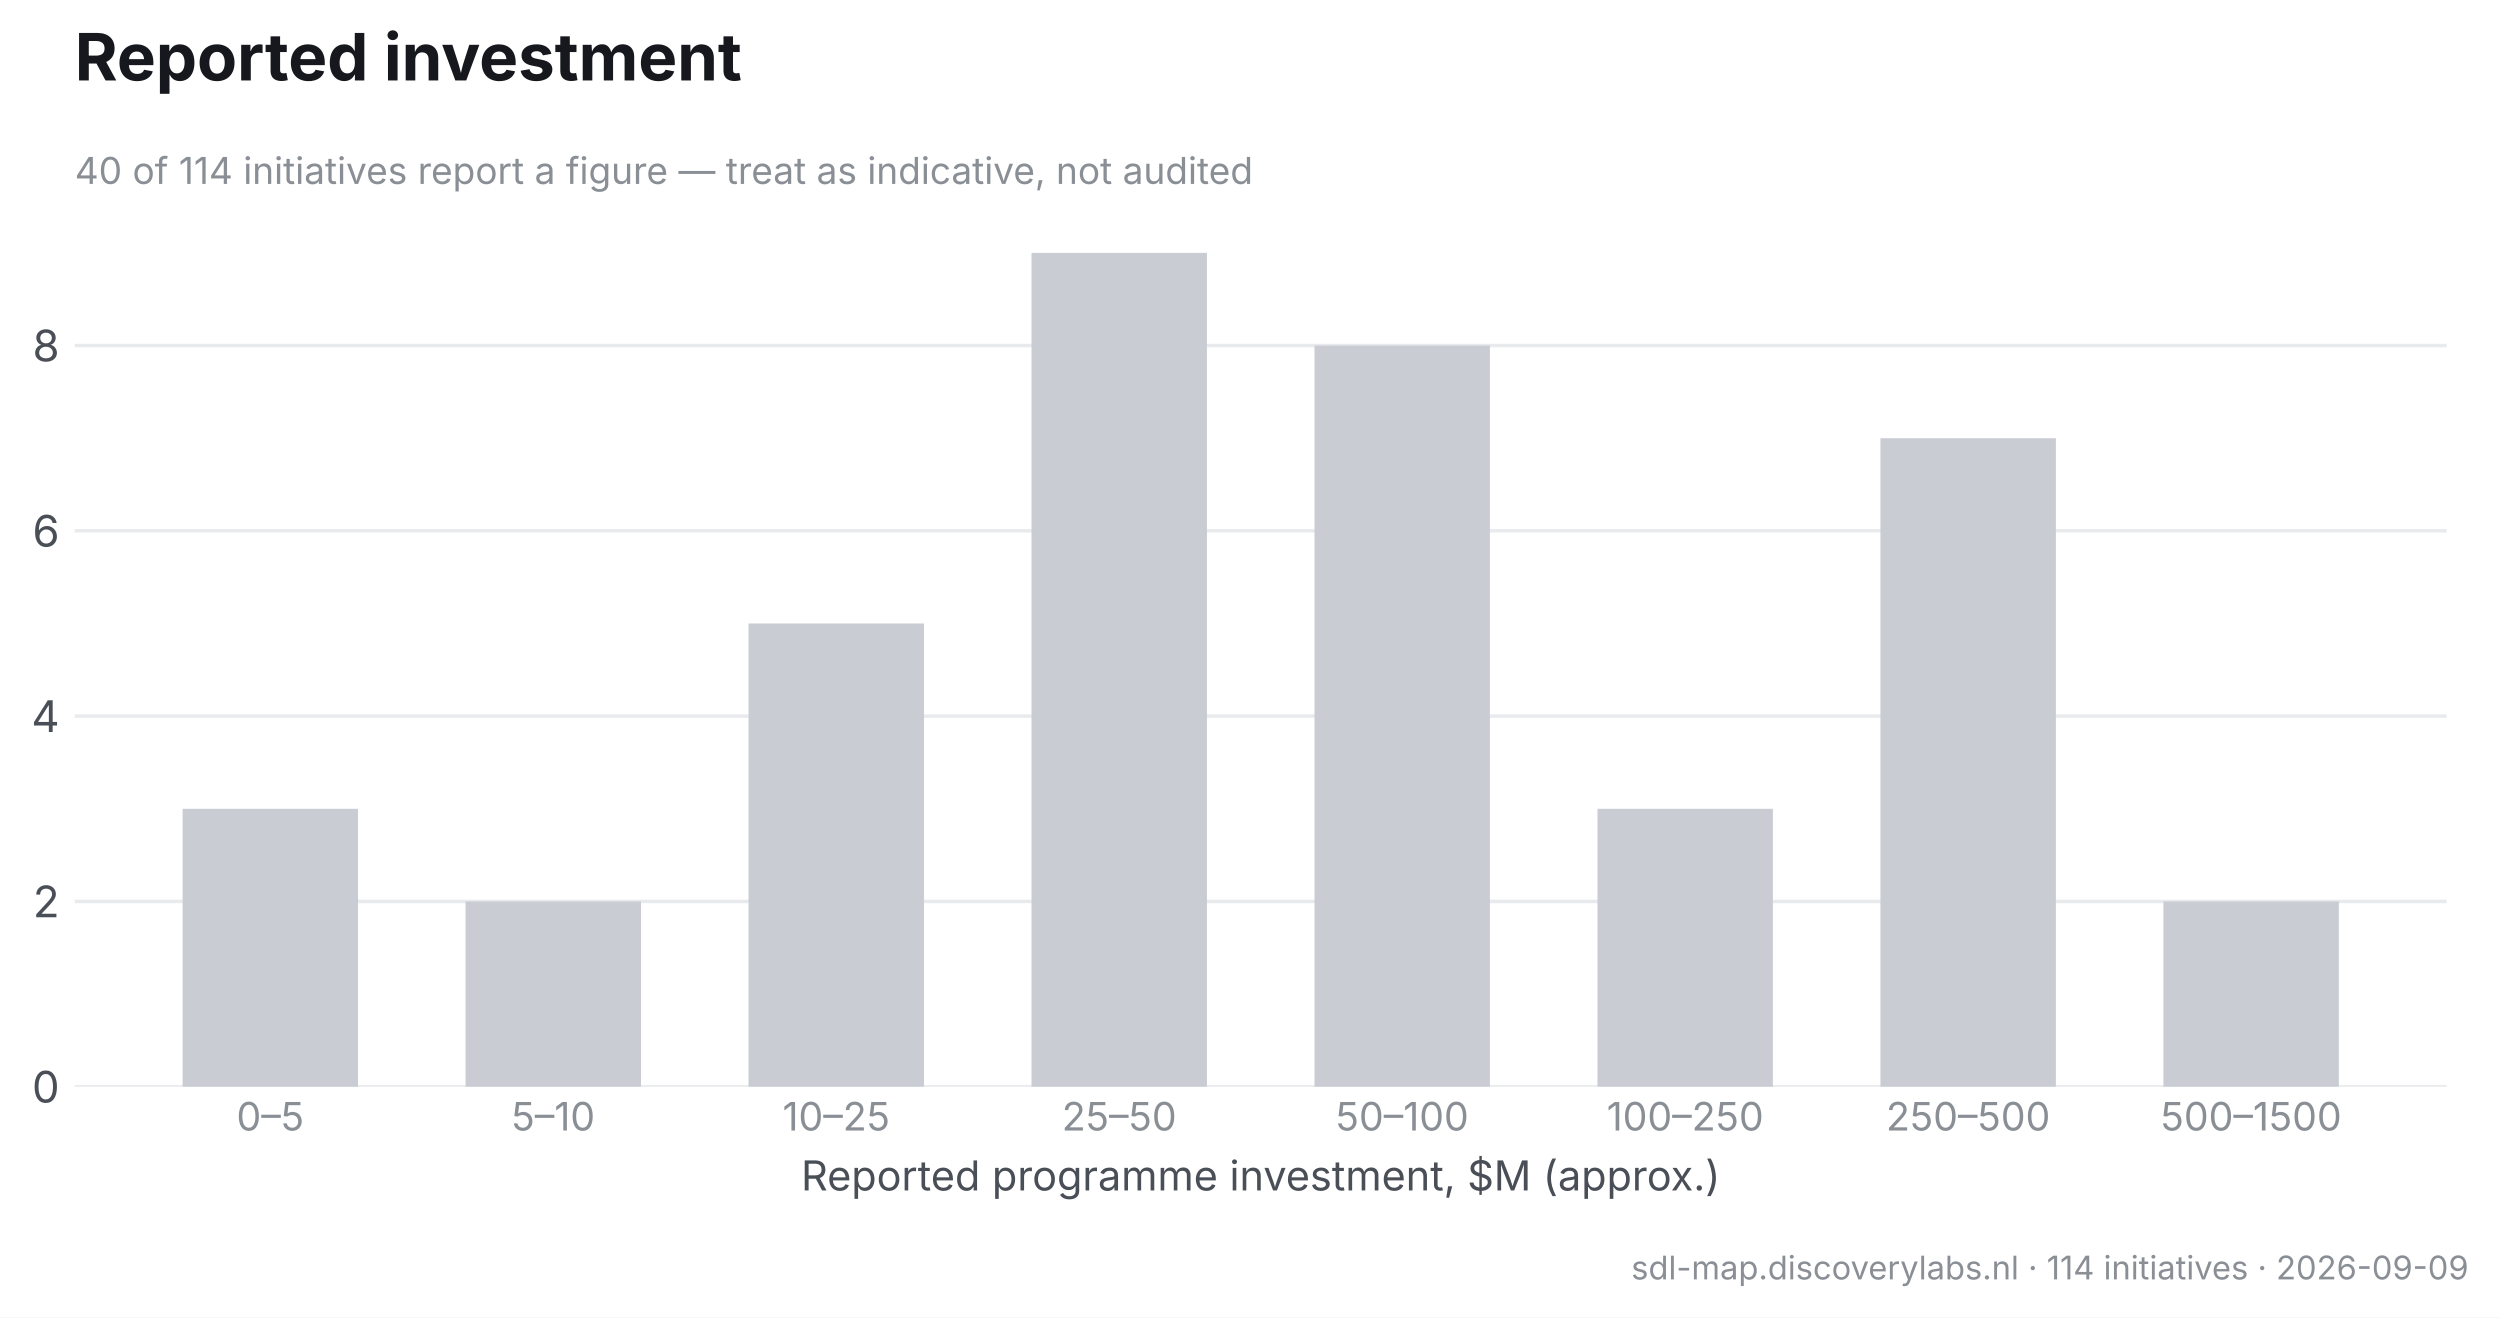
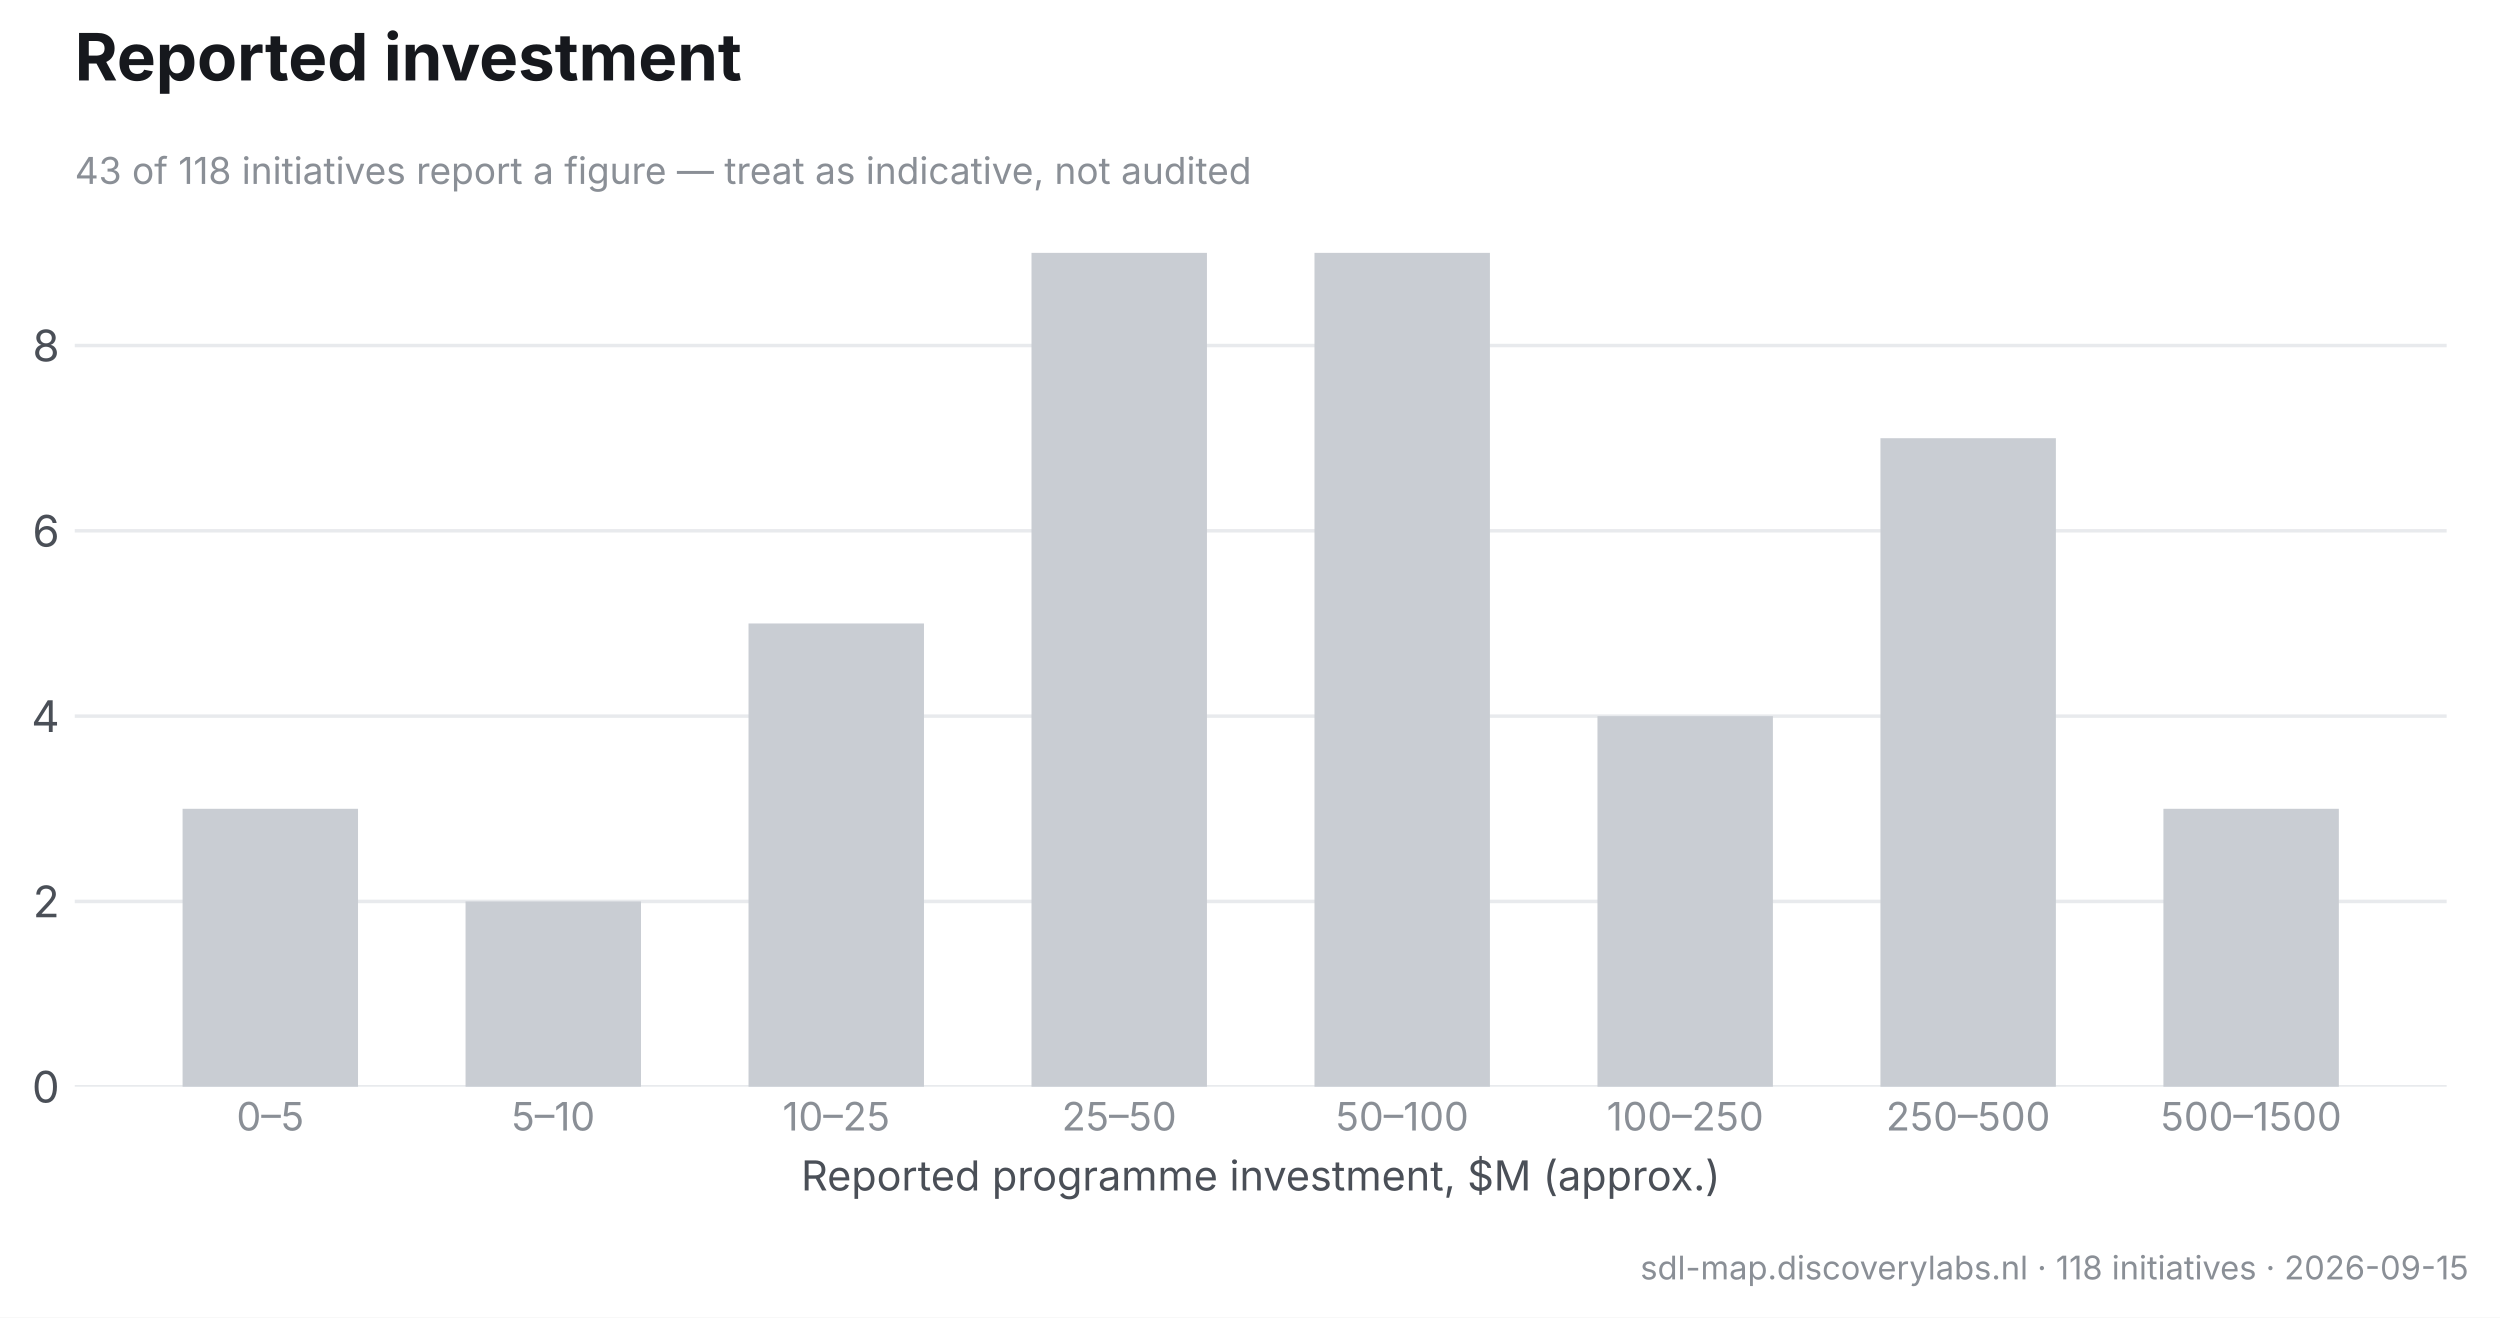
<svg xmlns="http://www.w3.org/2000/svg" width="573.819pt" height="302.415pt" viewBox="0 0 573.819 302.415" version="1.1">
  <defs>
    <style type="text/css">*{stroke-linejoin: round; stroke-linecap: butt}</style>
  </defs>
  <g id="figure_1">
    <g id="patch_1">
      <path d="M 0 302.415  L 573.819 302.415  L 573.819 0  L 0 0  z " style="fill: #ffffff" />
    </g>
    <g id="axes_1">
      <g id="patch_2">
        <path d="M 17.159 249.435  L 561.579 249.435  L 561.579 48.471  L 17.159 48.471  z " style="fill: #ffffff" />
      </g>
      <g id="matplotlib.axis_1">
        <g id="xtick_1">
          <g id="line2d_1" />
          <g id="text_1">
            <text style="font-size: 9px; font-family: 'Inter', 'Helvetica Neue', 'Arial', 'DejaVu Sans', 'Bitstream Vera Sans', 'Computer Modern Sans Serif', 'Lucida Grande', 'Verdana', 'Geneva', 'Lucid', 'Helvetica', 'Avant Garde', sans-serif; text-anchor: middle; fill: #8a8f96" x="62.041" y="259.483" transform="rotate(-0 62.04057 259.4826)">0–5</text>
          </g>
        </g>
        <g id="xtick_2">
          <g id="line2d_2" />
          <g id="text_2">
            <text style="font-size: 9px; font-family: 'Inter', 'Helvetica Neue', 'Arial', 'DejaVu Sans', 'Bitstream Vera Sans', 'Computer Modern Sans Serif', 'Lucida Grande', 'Verdana', 'Geneva', 'Lucid', 'Helvetica', 'Avant Garde', sans-serif; text-anchor: middle; fill: #8a8f96" x="126.992" y="259.483" transform="rotate(-0 126.9917 259.4826)">5–10</text>
          </g>
        </g>
        <g id="xtick_3">
          <g id="line2d_3" />
          <g id="text_3">
            <text style="font-size: 9px; font-family: 'Inter', 'Helvetica Neue', 'Arial', 'DejaVu Sans', 'Bitstream Vera Sans', 'Computer Modern Sans Serif', 'Lucida Grande', 'Verdana', 'Geneva', 'Lucid', 'Helvetica', 'Avant Garde', sans-serif; text-anchor: middle; fill: #8a8f96" x="191.943" y="259.483" transform="rotate(-0 191.9427 259.4826)">10–25</text>
          </g>
        </g>
        <g id="xtick_4">
          <g id="line2d_4" />
          <g id="text_4">
            <text style="font-size: 9px; font-family: 'Inter', 'Helvetica Neue', 'Arial', 'DejaVu Sans', 'Bitstream Vera Sans', 'Computer Modern Sans Serif', 'Lucida Grande', 'Verdana', 'Geneva', 'Lucid', 'Helvetica', 'Avant Garde', sans-serif; text-anchor: middle; fill: #8a8f96" x="256.894" y="259.483" transform="rotate(-0 256.8938 259.4826)">25–50</text>
          </g>
        </g>
        <g id="xtick_5">
          <g id="line2d_5" />
          <g id="text_5">
            <text style="font-size: 9px; font-family: 'Inter', 'Helvetica Neue', 'Arial', 'DejaVu Sans', 'Bitstream Vera Sans', 'Computer Modern Sans Serif', 'Lucida Grande', 'Verdana', 'Geneva', 'Lucid', 'Helvetica', 'Avant Garde', sans-serif; text-anchor: middle; fill: #8a8f96" x="321.845" y="259.483" transform="rotate(-0 321.8449 259.4826)">50–100</text>
          </g>
        </g>
        <g id="xtick_6">
          <g id="line2d_6" />
          <g id="text_6">
            <text style="font-size: 9px; font-family: 'Inter', 'Helvetica Neue', 'Arial', 'DejaVu Sans', 'Bitstream Vera Sans', 'Computer Modern Sans Serif', 'Lucida Grande', 'Verdana', 'Geneva', 'Lucid', 'Helvetica', 'Avant Garde', sans-serif; text-anchor: middle; fill: #8a8f96" x="386.796" y="259.483" transform="rotate(-0 386.796 259.4826)">100–250</text>
          </g>
        </g>
        <g id="xtick_7">
          <g id="line2d_7" />
          <g id="text_7">
            <text style="font-size: 9px; font-family: 'Inter', 'Helvetica Neue', 'Arial', 'DejaVu Sans', 'Bitstream Vera Sans', 'Computer Modern Sans Serif', 'Lucida Grande', 'Verdana', 'Geneva', 'Lucid', 'Helvetica', 'Avant Garde', sans-serif; text-anchor: middle; fill: #8a8f96" x="451.747" y="259.483" transform="rotate(-0 451.7471 259.4826)">250–500</text>
          </g>
        </g>
        <g id="xtick_8">
          <g id="line2d_8" />
          <g id="text_8">
            <text style="font-size: 9px; font-family: 'Inter', 'Helvetica Neue', 'Arial', 'DejaVu Sans', 'Bitstream Vera Sans', 'Computer Modern Sans Serif', 'Lucida Grande', 'Verdana', 'Geneva', 'Lucid', 'Helvetica', 'Avant Garde', sans-serif; text-anchor: middle; fill: #8a8f96" x="516.698" y="259.483" transform="rotate(-0 516.6982 259.4826)">500–1500</text>
          </g>
        </g>
        <g id="text_9">
          <text style="font-size: 9.5px; font-family: 'Inter', 'Helvetica Neue', 'Arial', 'DejaVu Sans', 'Bitstream Vera Sans', 'Computer Modern Sans Serif', 'Lucida Grande', 'Verdana', 'Geneva', 'Lucid', 'Helvetica', 'Avant Garde', sans-serif; text-anchor: middle; fill: #4a4f57" x="289.369" y="273.243" transform="rotate(-0 289.3694 273.2428)">Reported programme investment, $M (approx.)</text>
        </g>
      </g>
      <g id="matplotlib.axis_2">
        <g id="ytick_1">
          <g id="line2d_9">
-             <path d="M 17.159 249.435  L 561.579 249.435  " clip-path="url(#pff616f608c)" style="fill: none; stroke: #e8eaed; stroke-width: 0.8; stroke-linecap: square" />
+             <path d="M 17.159 249.435  L 561.579 249.435  " clip-path="url(#p70459ca775)" style="fill: none; stroke: #e8eaed; stroke-width: 0.8; stroke-linecap: square" />
          </g>
          <g id="line2d_10" />
          <g id="text_10">
            <text style="font-size: 10px; font-family: 'Inter', 'Helvetica Neue', 'Arial', 'DejaVu Sans', 'Bitstream Vera Sans', 'Computer Modern Sans Serif', 'Lucida Grande', 'Verdana', 'Geneva', 'Lucid', 'Helvetica', 'Avant Garde', sans-serif; text-anchor: end; fill: #4a4f57" x="13.659" y="253.073" transform="rotate(-0 13.65938 253.0726)">0</text>
          </g>
        </g>
        <g id="ytick_2">
          <g id="line2d_11">
-             <path d="M 17.159 206.903  L 561.579 206.903  " clip-path="url(#pff616f608c)" style="fill: none; stroke: #e8eaed; stroke-width: 0.8; stroke-linecap: square" />
+             <path d="M 17.159 206.903  L 561.579 206.903  " clip-path="url(#p70459ca775)" style="fill: none; stroke: #e8eaed; stroke-width: 0.8; stroke-linecap: square" />
          </g>
          <g id="line2d_12" />
          <g id="text_11">
            <text style="font-size: 10px; font-family: 'Inter', 'Helvetica Neue', 'Arial', 'DejaVu Sans', 'Bitstream Vera Sans', 'Computer Modern Sans Serif', 'Lucida Grande', 'Verdana', 'Geneva', 'Lucid', 'Helvetica', 'Avant Garde', sans-serif; text-anchor: end; fill: #4a4f57" x="13.659" y="210.541" transform="rotate(-0 13.65938 210.5405)">2</text>
          </g>
        </g>
        <g id="ytick_3">
          <g id="line2d_13">
-             <path d="M 17.159 164.371  L 561.579 164.371  " clip-path="url(#pff616f608c)" style="fill: none; stroke: #e8eaed; stroke-width: 0.8; stroke-linecap: square" />
+             <path d="M 17.159 164.371  L 561.579 164.371  " clip-path="url(#p70459ca775)" style="fill: none; stroke: #e8eaed; stroke-width: 0.8; stroke-linecap: square" />
          </g>
          <g id="line2d_14" />
          <g id="text_12">
            <text style="font-size: 10px; font-family: 'Inter', 'Helvetica Neue', 'Arial', 'DejaVu Sans', 'Bitstream Vera Sans', 'Computer Modern Sans Serif', 'Lucida Grande', 'Verdana', 'Geneva', 'Lucid', 'Helvetica', 'Avant Garde', sans-serif; text-anchor: end; fill: #4a4f57" x="13.659" y="168.008" transform="rotate(-0 13.65938 168.0085)">4</text>
          </g>
        </g>
        <g id="ytick_4">
          <g id="line2d_15">
-             <path d="M 17.159 121.839  L 561.579 121.839  " clip-path="url(#pff616f608c)" style="fill: none; stroke: #e8eaed; stroke-width: 0.8; stroke-linecap: square" />
+             <path d="M 17.159 121.839  L 561.579 121.839  " clip-path="url(#p70459ca775)" style="fill: none; stroke: #e8eaed; stroke-width: 0.8; stroke-linecap: square" />
          </g>
          <g id="line2d_16" />
          <g id="text_13">
            <text style="font-size: 10px; font-family: 'Inter', 'Helvetica Neue', 'Arial', 'DejaVu Sans', 'Bitstream Vera Sans', 'Computer Modern Sans Serif', 'Lucida Grande', 'Verdana', 'Geneva', 'Lucid', 'Helvetica', 'Avant Garde', sans-serif; text-anchor: end; fill: #4a4f57" x="13.659" y="125.476" transform="rotate(-0 13.65938 125.4764)">6</text>
          </g>
        </g>
        <g id="ytick_5">
          <g id="line2d_17">
-             <path d="M 17.159 79.307  L 561.579 79.307  " clip-path="url(#pff616f608c)" style="fill: none; stroke: #e8eaed; stroke-width: 0.8; stroke-linecap: square" />
+             <path d="M 17.159 79.307  L 561.579 79.307  " clip-path="url(#p70459ca775)" style="fill: none; stroke: #e8eaed; stroke-width: 0.8; stroke-linecap: square" />
          </g>
          <g id="line2d_18" />
          <g id="text_14">
            <text style="font-size: 10px; font-family: 'Inter', 'Helvetica Neue', 'Arial', 'DejaVu Sans', 'Bitstream Vera Sans', 'Computer Modern Sans Serif', 'Lucida Grande', 'Verdana', 'Geneva', 'Lucid', 'Helvetica', 'Avant Garde', sans-serif; text-anchor: end; fill: #4a4f57" x="13.659" y="82.944" transform="rotate(-0 13.65938 82.94434)">8</text>
          </g>
        </g>
      </g>
      <g id="patch_3">
-         <path d="M 41.906 249.435  L 82.175 249.435  L 82.175 185.637  L 41.906 185.637  z " clip-path="url(#pff616f608c)" style="fill: #c9cdd3" />
+         <path d="M 41.906 249.435  L 82.175 249.435  L 82.175 185.637  L 41.906 185.637  z " clip-path="url(#p70459ca775)" style="fill: #c9cdd3" />
      </g>
      <g id="patch_4">
-         <path d="M 106.857 249.435  L 147.126 249.435  L 147.126 206.903  L 106.857 206.903  z " clip-path="url(#pff616f608c)" style="fill: #c9cdd3" />
+         <path d="M 106.857 249.435  L 147.126 249.435  L 147.126 206.903  L 106.857 206.903  z " clip-path="url(#p70459ca775)" style="fill: #c9cdd3" />
      </g>
      <g id="patch_5">
-         <path d="M 171.808 249.435  L 212.078 249.435  L 212.078 143.105  L 171.808 143.105  z " clip-path="url(#pff616f608c)" style="fill: #c9cdd3" />
+         <path d="M 171.808 249.435  L 212.078 249.435  L 212.078 143.105  L 171.808 143.105  z " clip-path="url(#p70459ca775)" style="fill: #c9cdd3" />
      </g>
      <g id="patch_6">
-         <path d="M 236.759 249.435  L 277.029 249.435  L 277.029 58.041  L 236.759 58.041  z " clip-path="url(#pff616f608c)" style="fill: #c9cdd3" />
+         <path d="M 236.759 249.435  L 277.029 249.435  L 277.029 58.041  L 236.759 58.041  z " clip-path="url(#p70459ca775)" style="fill: #c9cdd3" />
      </g>
      <g id="patch_7">
-         <path d="M 301.71 249.435  L 341.98 249.435  L 341.98 79.307  L 301.71 79.307  z " clip-path="url(#pff616f608c)" style="fill: #c9cdd3" />
+         <path d="M 301.71 249.435  L 341.98 249.435  L 341.98 58.041  L 301.71 58.041  z " clip-path="url(#p70459ca775)" style="fill: #c9cdd3" />
      </g>
      <g id="patch_8">
-         <path d="M 366.661 249.435  L 406.931 249.435  L 406.931 185.637  L 366.661 185.637  z " clip-path="url(#pff616f608c)" style="fill: #c9cdd3" />
+         <path d="M 366.661 249.435  L 406.931 249.435  L 406.931 164.371  L 366.661 164.371  z " clip-path="url(#p70459ca775)" style="fill: #c9cdd3" />
      </g>
      <g id="patch_9">
-         <path d="M 431.612 249.435  L 471.882 249.435  L 471.882 100.573  L 431.612 100.573  z " clip-path="url(#pff616f608c)" style="fill: #c9cdd3" />
+         <path d="M 431.612 249.435  L 471.882 249.435  L 471.882 100.573  L 431.612 100.573  z " clip-path="url(#p70459ca775)" style="fill: #c9cdd3" />
      </g>
      <g id="patch_10">
-         <path d="M 496.563 249.435  L 536.833 249.435  L 536.833 206.903  L 496.563 206.903  z " clip-path="url(#pff616f608c)" style="fill: #c9cdd3" />
+         <path d="M 496.563 249.435  L 536.833 249.435  L 536.833 185.637  L 496.563 185.637  z " clip-path="url(#p70459ca775)" style="fill: #c9cdd3" />
      </g>
      <g id="text_15">
-         <text style="font-size: 8.5px; font-family: 'Inter', 'Helvetica Neue', 'Arial', 'DejaVu Sans', 'Bitstream Vera Sans', 'Computer Modern Sans Serif', 'Lucida Grande', 'Verdana', 'Geneva', 'Lucid', 'Helvetica', 'Avant Garde', sans-serif; text-anchor: start; fill: #8a8f96" x="17.159" y="42.216" transform="rotate(-0 17.15938 42.21574)">40 of 114 initiatives report a figure — treat as indicative, not audited</text>
+         <text style="font-size: 8.5px; font-family: 'Inter', 'Helvetica Neue', 'Arial', 'DejaVu Sans', 'Bitstream Vera Sans', 'Computer Modern Sans Serif', 'Lucida Grande', 'Verdana', 'Geneva', 'Lucid', 'Helvetica', 'Avant Garde', sans-serif; text-anchor: start; fill: #8a8f96" x="17.159" y="42.216" transform="rotate(-0 17.15938 42.21574)">43 of 118 initiatives report a figure — treat as indicative, not audited</text>
      </g>
      <g id="text_16">
        <text style="font-weight: 650; font-size: 15px; font-family: 'Inter', 'Helvetica Neue', 'Arial', 'DejaVu Sans', 'Bitstream Vera Sans', 'Computer Modern Sans Serif', 'Lucida Grande', 'Verdana', 'Geneva', 'Lucid', 'Helvetica', 'Avant Garde', sans-serif; text-anchor: start; fill: #16181d" x="17.159" y="18.471" transform="rotate(-0 17.15938 18.47109)">Reported investment</text>
      </g>
    </g>
    <g id="text_17">
-       <text style="font-size: 7.5px; font-family: 'Inter', 'Helvetica Neue', 'Arial', 'DejaVu Sans', 'Bitstream Vera Sans', 'Computer Modern Sans Serif', 'Lucida Grande', 'Verdana', 'Geneva', 'Lucid', 'Helvetica', 'Avant Garde', sans-serif; text-anchor: end; fill: #8a8f96" x="566.619" y="293.655" transform="rotate(-0 566.6194 293.6551)">sdl-map.discoverylabs.nl · 114 initiatives · 2026-09-09</text>
+       <text style="font-size: 7.5px; font-family: 'Inter', 'Helvetica Neue', 'Arial', 'DejaVu Sans', 'Bitstream Vera Sans', 'Computer Modern Sans Serif', 'Lucida Grande', 'Verdana', 'Geneva', 'Lucid', 'Helvetica', 'Avant Garde', sans-serif; text-anchor: end; fill: #8a8f96" x="566.619" y="293.655" transform="rotate(-0 566.6194 293.6551)">sdl-map.discoverylabs.nl · 118 initiatives · 2026-09-15</text>
    </g>
  </g>
  <defs>
-     <clipPath id="pff616f608c">
+     <clipPath id="p70459ca775">
      <rect x="17.159" y="48.471" width="544.42" height="200.964" />
    </clipPath>
  </defs>
</svg>
